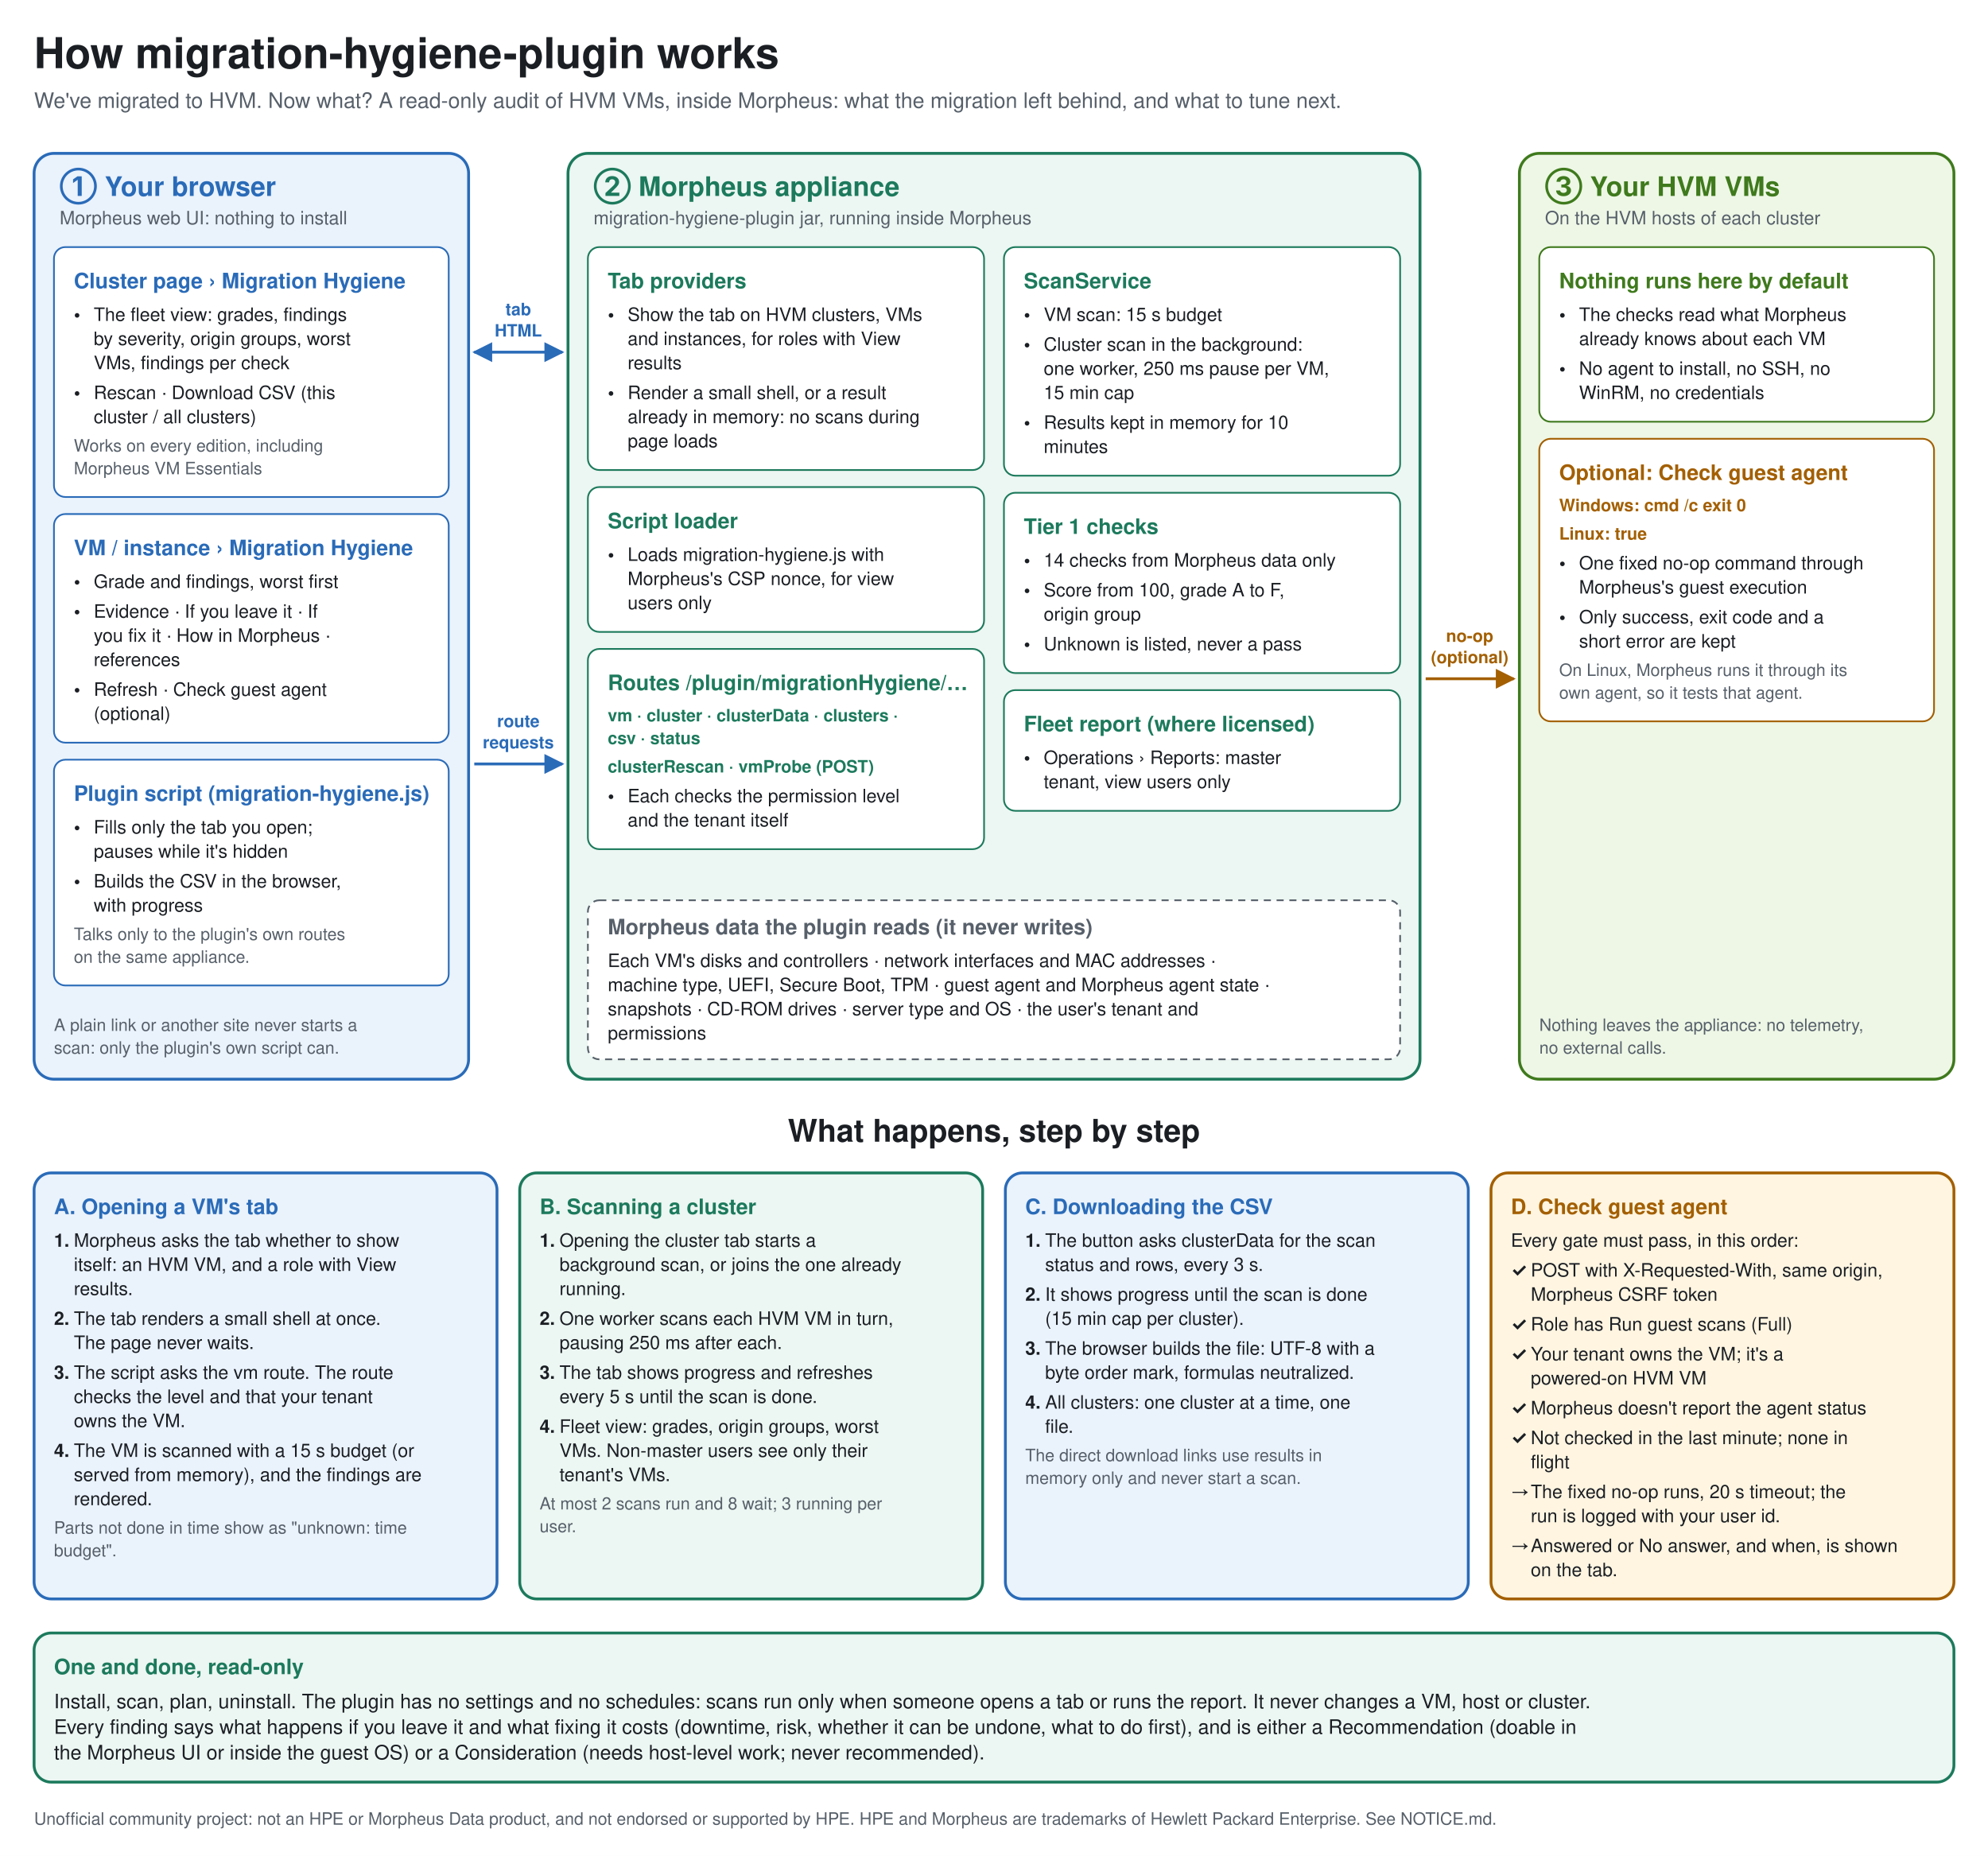
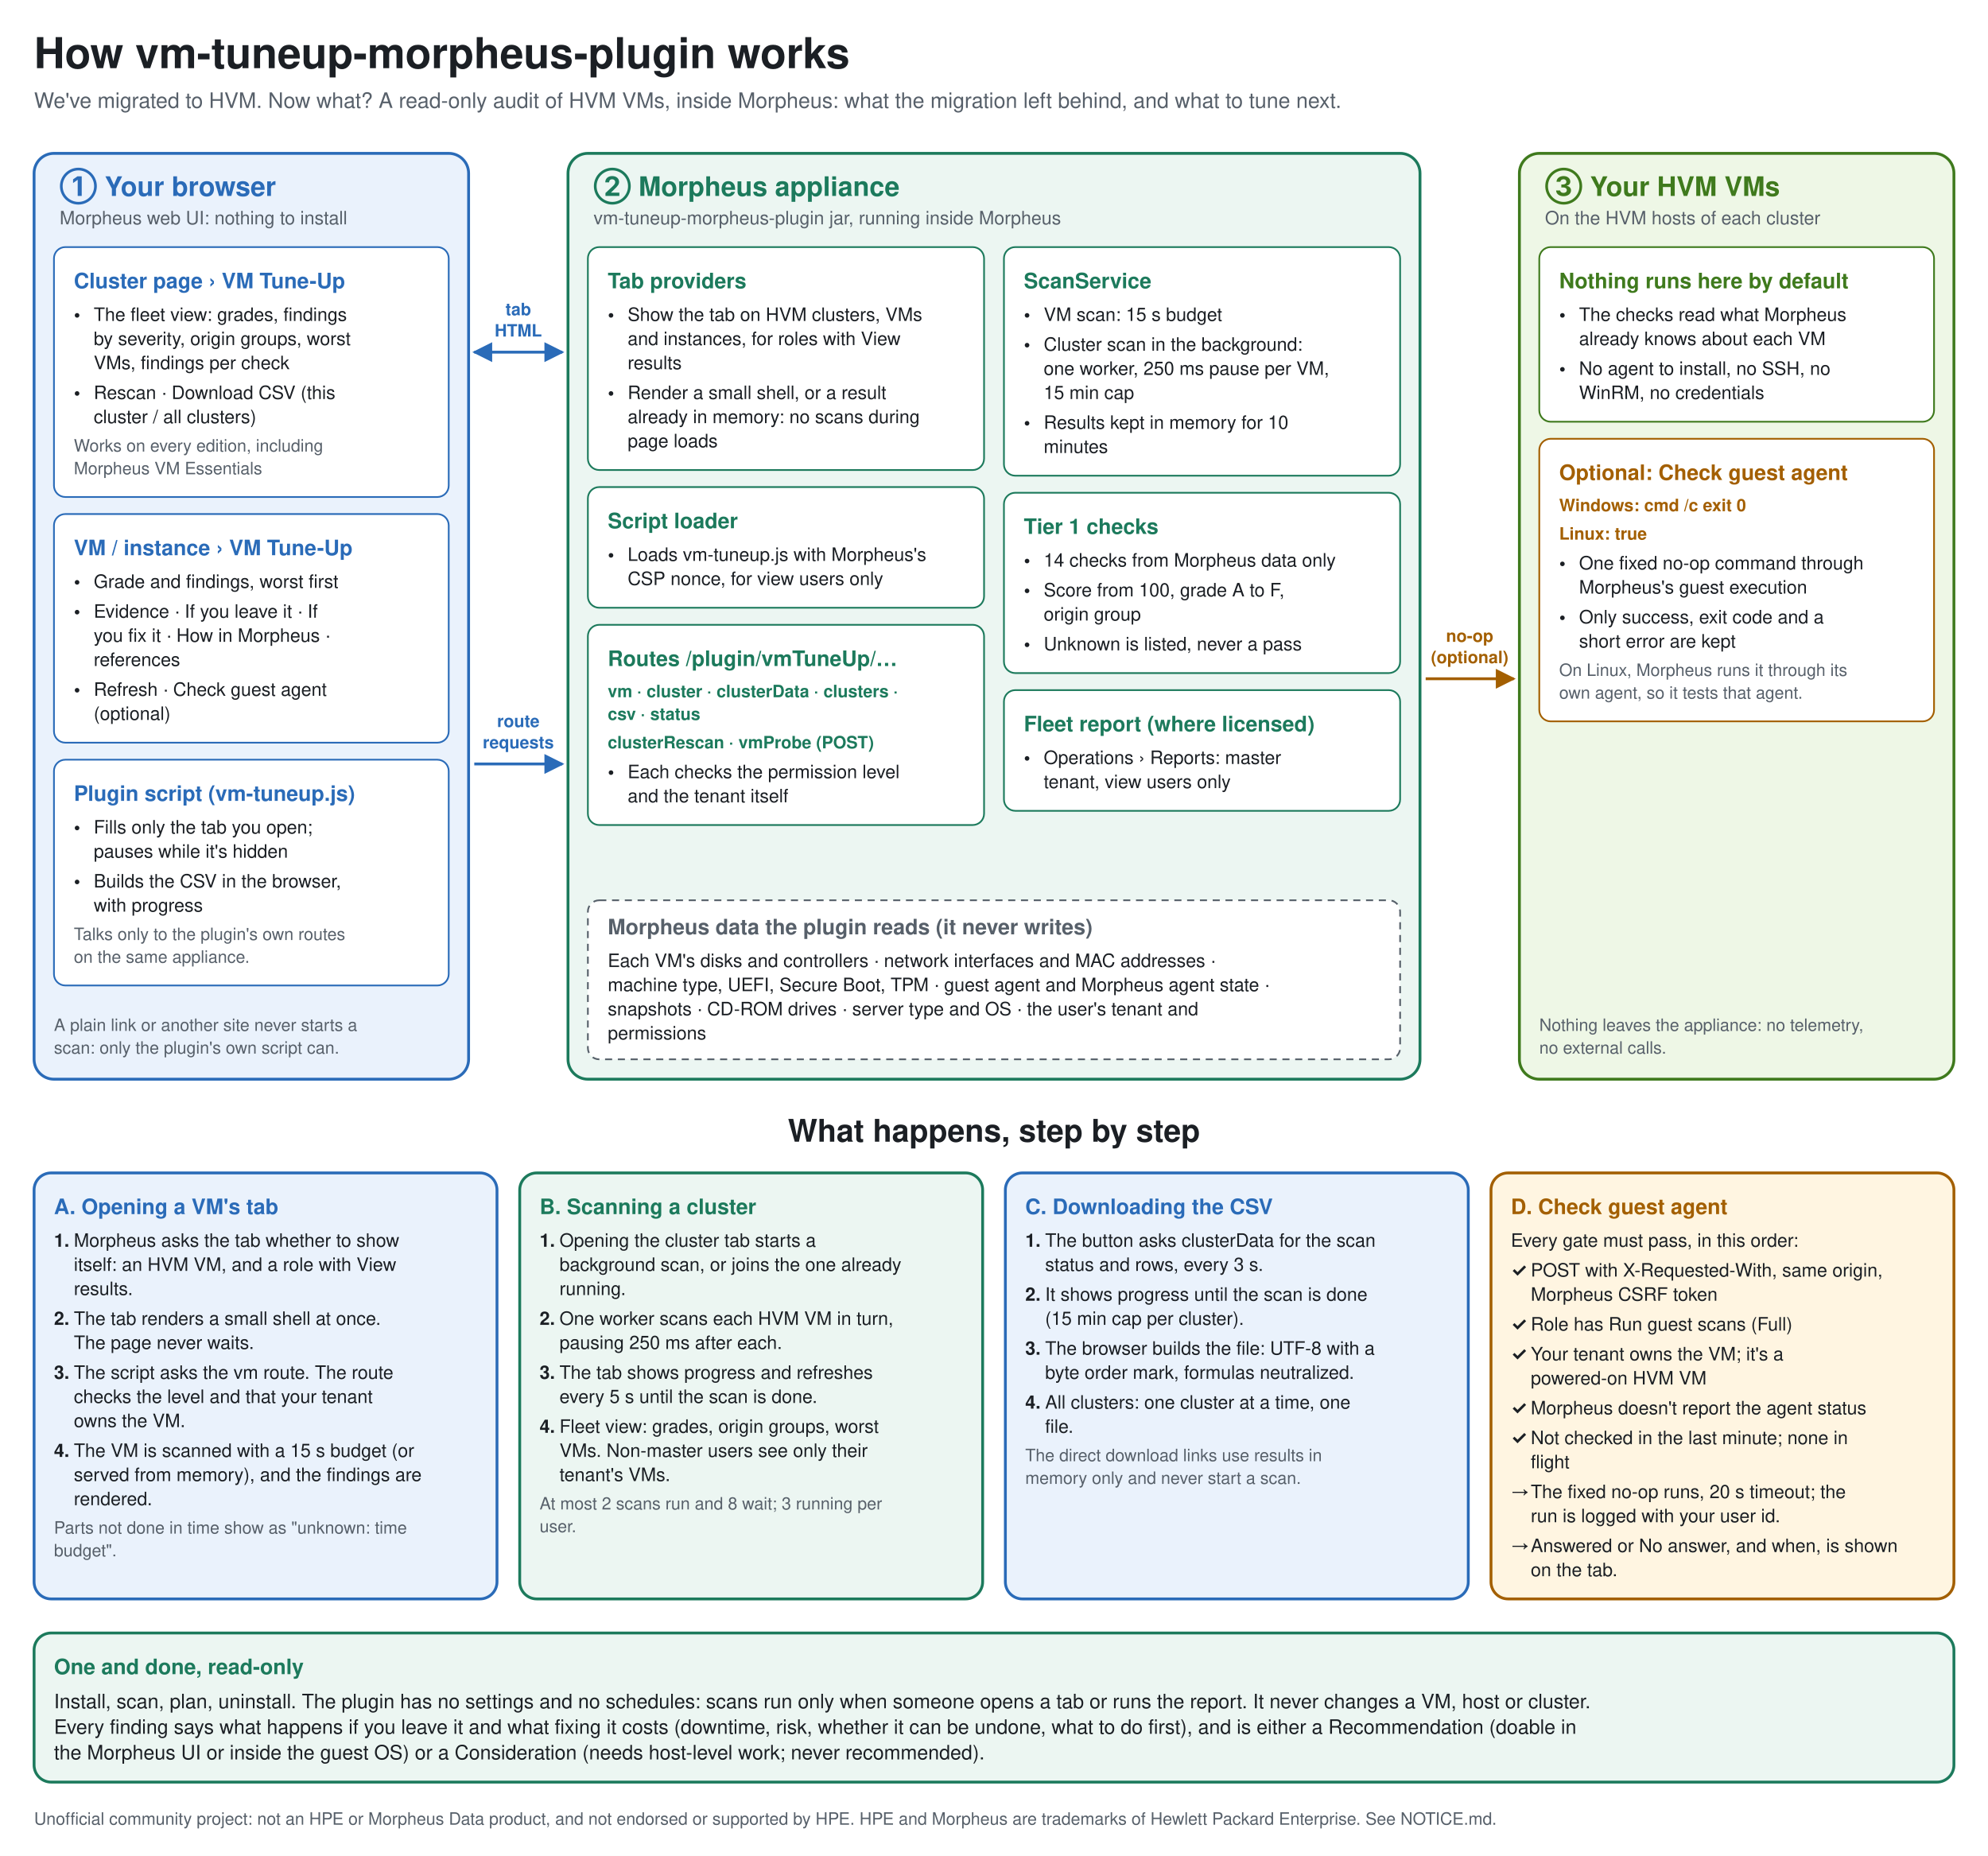
<svg xmlns="http://www.w3.org/2000/svg" width="1400" height="1307" viewBox="0 0 1400 1307" font-family="-apple-system, 'Segoe UI', Helvetica, Arial, sans-serif">
  <defs>
    <marker id="a2a6bb8" viewBox="0 0 10 10" refX="9" refY="5" markerWidth="7" markerHeight="7" orient="auto-start-reverse">
      <path d="M0,0 L10,5 L0,10 z" fill="#2a6bb8" />
    </marker>
    <marker id="aa35f00" viewBox="0 0 10 10" refX="9" refY="5" markerWidth="7" markerHeight="7" orient="auto-start-reverse">
      <path d="M0,0 L10,5 L0,10 z" fill="#a35f00" />
    </marker>
  </defs>
  <rect width="1400" height="1307" fill="#ffffff" />
-   <text x="24" y="48" font-size="30" font-weight="bold" fill="#1b1f24">How migration-hygiene-plugin works</text>
+   <text x="24" y="48" font-size="30" font-weight="bold" fill="#1b1f24">How vm-tuneup-morpheus-plugin works</text>
  <text x="24" y="76" font-size="15" fill="#57606a">We've migrated to HVM. Now what? A read-only audit of HVM VMs, inside Morpheus: what the migration left behind, and what to tune next.</text>
  <rect x="24" y="108" width="306" height="652" rx="14" fill="#eaf2fc" stroke="#2a6bb8" stroke-width="2" />
  <text x="42" y="138" font-size="19" font-weight="bold" fill="#2a6bb8" text-anchor="start">① Your browser</text>
  <text x="42" y="158" font-size="13" font-weight="normal" fill="#57606a" text-anchor="start">Morpheus web UI: nothing to install</text>
  <rect x="400" y="108" width="600" height="652" rx="14" fill="#ecf6f2" stroke="#1c7a5c" stroke-width="2" />
  <text x="418" y="138" font-size="19" font-weight="bold" fill="#1c7a5c" text-anchor="start">② Morpheus appliance</text>
-   <text x="418" y="158" font-size="13" font-weight="normal" fill="#57606a" text-anchor="start">migration-hygiene-plugin jar, running inside Morpheus</text>
+   <text x="418" y="158" font-size="13" font-weight="normal" fill="#57606a" text-anchor="start">vm-tuneup-morpheus-plugin jar, running inside Morpheus</text>
  <rect x="1070" y="108" width="306" height="652" rx="14" fill="#eef7e6" stroke="#3f7a1d" stroke-width="2" />
  <text x="1088" y="138" font-size="19" font-weight="bold" fill="#3f7a1d" text-anchor="start">③ Your HVM VMs</text>
  <text x="1088" y="158" font-size="13" font-weight="normal" fill="#57606a" text-anchor="start">On the HVM hosts of each cluster</text>
  <rect x="38" y="174" width="278" height="176" rx="8" fill="#ffffff" stroke="#2a6bb8" stroke-width="1.2" />
-   <text x="52" y="203" font-size="15" font-weight="bold" fill="#2a6bb8" text-anchor="start">Cluster page › Migration Hygiene</text>
+   <text x="52" y="203" font-size="15" font-weight="bold" fill="#2a6bb8" text-anchor="start">Cluster page › VM Tune-Up</text>
  <text x="52" y="226" font-size="13" font-weight="bold" fill="#1b1f24" text-anchor="start">•</text>
  <text x="66" y="226" font-size="13" font-weight="normal" fill="#1b1f24" text-anchor="start">The fleet view: grades, findings</text>
  <text x="66" y="243" font-size="13" font-weight="normal" fill="#1b1f24" text-anchor="start">by severity, origin groups, worst</text>
  <text x="66" y="260" font-size="13" font-weight="normal" fill="#1b1f24" text-anchor="start">VMs, findings per check</text>
  <text x="52" y="281" font-size="13" font-weight="bold" fill="#1b1f24" text-anchor="start">•</text>
  <text x="66" y="281" font-size="13" font-weight="normal" fill="#1b1f24" text-anchor="start">Rescan · Download CSV (this</text>
  <text x="66" y="298" font-size="13" font-weight="normal" fill="#1b1f24" text-anchor="start">cluster / all clusters)</text>
  <text x="52" y="318" font-size="12" font-weight="normal" fill="#57606a" text-anchor="start">Works on every edition, including</text>
  <text x="52" y="334" font-size="12" font-weight="normal" fill="#57606a" text-anchor="start">Morpheus VM Essentials</text>
  <rect x="38" y="362" width="278" height="161" rx="8" fill="#ffffff" stroke="#2a6bb8" stroke-width="1.2" />
-   <text x="52" y="391" font-size="15" font-weight="bold" fill="#2a6bb8" text-anchor="start">VM / instance › Migration Hygiene</text>
+   <text x="52" y="391" font-size="15" font-weight="bold" fill="#2a6bb8" text-anchor="start">VM / instance › VM Tune-Up</text>
  <text x="52" y="414" font-size="13" font-weight="bold" fill="#1b1f24" text-anchor="start">•</text>
  <text x="66" y="414" font-size="13" font-weight="normal" fill="#1b1f24" text-anchor="start">Grade and findings, worst first</text>
  <text x="52" y="435" font-size="13" font-weight="bold" fill="#1b1f24" text-anchor="start">•</text>
  <text x="66" y="435" font-size="13" font-weight="normal" fill="#1b1f24" text-anchor="start">Evidence · If you leave it · If</text>
  <text x="66" y="452" font-size="13" font-weight="normal" fill="#1b1f24" text-anchor="start">you fix it · How in Morpheus ·</text>
  <text x="66" y="469" font-size="13" font-weight="normal" fill="#1b1f24" text-anchor="start">references</text>
  <text x="52" y="490" font-size="13" font-weight="bold" fill="#1b1f24" text-anchor="start">•</text>
  <text x="66" y="490" font-size="13" font-weight="normal" fill="#1b1f24" text-anchor="start">Refresh · Check guest agent</text>
  <text x="66" y="507" font-size="13" font-weight="normal" fill="#1b1f24" text-anchor="start">(optional)</text>
  <rect x="38" y="535" width="278" height="159" rx="8" fill="#ffffff" stroke="#2a6bb8" stroke-width="1.2" />
-   <text x="52" y="564" font-size="15" font-weight="bold" fill="#2a6bb8" text-anchor="start">Plugin script (migration-hygiene.js)</text>
+   <text x="52" y="564" font-size="15" font-weight="bold" fill="#2a6bb8" text-anchor="start">Plugin script (vm-tuneup.js)</text>
  <text x="52" y="587" font-size="13" font-weight="bold" fill="#1b1f24" text-anchor="start">•</text>
  <text x="66" y="587" font-size="13" font-weight="normal" fill="#1b1f24" text-anchor="start">Fills only the tab you open;</text>
  <text x="66" y="604" font-size="13" font-weight="normal" fill="#1b1f24" text-anchor="start">pauses while it's hidden</text>
  <text x="52" y="625" font-size="13" font-weight="bold" fill="#1b1f24" text-anchor="start">•</text>
  <text x="66" y="625" font-size="13" font-weight="normal" fill="#1b1f24" text-anchor="start">Builds the CSV in the browser,</text>
  <text x="66" y="642" font-size="13" font-weight="normal" fill="#1b1f24" text-anchor="start">with progress</text>
  <text x="52" y="662" font-size="12" font-weight="normal" fill="#57606a" text-anchor="start">Talks only to the plugin's own routes</text>
  <text x="52" y="678" font-size="12" font-weight="normal" fill="#57606a" text-anchor="start">on the same appliance.</text>
  <rect x="414" y="174" width="279" height="157" rx="8" fill="#ffffff" stroke="#1c7a5c" stroke-width="1.2" />
  <text x="428" y="203" font-size="15" font-weight="bold" fill="#1c7a5c" text-anchor="start">Tab providers</text>
  <text x="428" y="226" font-size="13" font-weight="bold" fill="#1b1f24" text-anchor="start">•</text>
  <text x="442" y="226" font-size="13" font-weight="normal" fill="#1b1f24" text-anchor="start">Show the tab on HVM clusters, VMs</text>
  <text x="442" y="243" font-size="13" font-weight="normal" fill="#1b1f24" text-anchor="start">and instances, for roles with View</text>
  <text x="442" y="260" font-size="13" font-weight="normal" fill="#1b1f24" text-anchor="start">results</text>
  <text x="428" y="281" font-size="13" font-weight="bold" fill="#1b1f24" text-anchor="start">•</text>
  <text x="442" y="281" font-size="13" font-weight="normal" fill="#1b1f24" text-anchor="start">Render a small shell, or a result</text>
  <text x="442" y="298" font-size="13" font-weight="normal" fill="#1b1f24" text-anchor="start">already in memory: no scans during</text>
  <text x="442" y="315" font-size="13" font-weight="normal" fill="#1b1f24" text-anchor="start">page loads</text>
-   <rect x="414" y="343" width="279" height="102" rx="8" fill="#ffffff" stroke="#1c7a5c" stroke-width="1.2" />
+   <rect x="414" y="343" width="279" height="85" rx="8" fill="#ffffff" stroke="#1c7a5c" stroke-width="1.2" />
  <text x="428" y="372" font-size="15" font-weight="bold" fill="#1c7a5c" text-anchor="start">Script loader</text>
  <text x="428" y="395" font-size="13" font-weight="bold" fill="#1b1f24" text-anchor="start">•</text>
-   <text x="442" y="395" font-size="13" font-weight="normal" fill="#1b1f24" text-anchor="start">Loads migration-hygiene.js with</text>
-   <text x="442" y="412" font-size="13" font-weight="normal" fill="#1b1f24" text-anchor="start">Morpheus's CSP nonce, for view</text>
-   <text x="442" y="429" font-size="13" font-weight="normal" fill="#1b1f24" text-anchor="start">users only</text>
-   <rect x="414" y="457" width="279" height="141" rx="8" fill="#ffffff" stroke="#1c7a5c" stroke-width="1.2" />
-   <text x="428" y="486" font-size="15" font-weight="bold" fill="#1c7a5c" text-anchor="start">Routes  /plugin/migrationHygiene/…</text>
-   <text x="428" y="508" font-size="12" font-weight="bold" fill="#1c7a5c" text-anchor="start">vm · cluster · clusterData · clusters ·</text>
-   <text x="428" y="524" font-size="12" font-weight="bold" fill="#1c7a5c" text-anchor="start">csv · status</text>
-   <text x="428" y="544" font-size="12" font-weight="bold" fill="#1c7a5c" text-anchor="start">clusterRescan · vmProbe (POST)</text>
-   <text x="428" y="565" font-size="13" font-weight="bold" fill="#1b1f24" text-anchor="start">•</text>
-   <text x="442" y="565" font-size="13" font-weight="normal" fill="#1b1f24" text-anchor="start">Each checks the permission level</text>
-   <text x="442" y="582" font-size="13" font-weight="normal" fill="#1b1f24" text-anchor="start">and the tenant itself</text>
+   <text x="442" y="395" font-size="13" font-weight="normal" fill="#1b1f24" text-anchor="start">Loads vm-tuneup.js with Morpheus's</text>
+   <text x="442" y="412" font-size="13" font-weight="normal" fill="#1b1f24" text-anchor="start">CSP nonce, for view users only</text>
+   <rect x="414" y="440" width="279" height="141" rx="8" fill="#ffffff" stroke="#1c7a5c" stroke-width="1.2" />
+   <text x="428" y="469" font-size="15" font-weight="bold" fill="#1c7a5c" text-anchor="start">Routes  /plugin/vmTuneUp/…</text>
+   <text x="428" y="491" font-size="12" font-weight="bold" fill="#1c7a5c" text-anchor="start">vm · cluster · clusterData · clusters ·</text>
+   <text x="428" y="507" font-size="12" font-weight="bold" fill="#1c7a5c" text-anchor="start">csv · status</text>
+   <text x="428" y="527" font-size="12" font-weight="bold" fill="#1c7a5c" text-anchor="start">clusterRescan · vmProbe (POST)</text>
+   <text x="428" y="548" font-size="13" font-weight="bold" fill="#1b1f24" text-anchor="start">•</text>
+   <text x="442" y="548" font-size="13" font-weight="normal" fill="#1b1f24" text-anchor="start">Each checks the permission level</text>
+   <text x="442" y="565" font-size="13" font-weight="normal" fill="#1b1f24" text-anchor="start">and the tenant itself</text>
  <rect x="707" y="174" width="279" height="161" rx="8" fill="#ffffff" stroke="#1c7a5c" stroke-width="1.2" />
  <text x="721" y="203" font-size="15" font-weight="bold" fill="#1c7a5c" text-anchor="start">ScanService</text>
  <text x="721" y="226" font-size="13" font-weight="bold" fill="#1b1f24" text-anchor="start">•</text>
  <text x="735" y="226" font-size="13" font-weight="normal" fill="#1b1f24" text-anchor="start">VM scan: 15 s budget</text>
  <text x="721" y="247" font-size="13" font-weight="bold" fill="#1b1f24" text-anchor="start">•</text>
  <text x="735" y="247" font-size="13" font-weight="normal" fill="#1b1f24" text-anchor="start">Cluster scan in the background:</text>
  <text x="735" y="264" font-size="13" font-weight="normal" fill="#1b1f24" text-anchor="start">one worker, 250 ms pause per VM,</text>
  <text x="735" y="281" font-size="13" font-weight="normal" fill="#1b1f24" text-anchor="start">15 min cap</text>
  <text x="721" y="302" font-size="13" font-weight="bold" fill="#1b1f24" text-anchor="start">•</text>
  <text x="735" y="302" font-size="13" font-weight="normal" fill="#1b1f24" text-anchor="start">Results kept in memory for 10</text>
  <text x="735" y="319" font-size="13" font-weight="normal" fill="#1b1f24" text-anchor="start">minutes</text>
  <rect x="707" y="347" width="279" height="127" rx="8" fill="#ffffff" stroke="#1c7a5c" stroke-width="1.2" />
  <text x="721" y="376" font-size="15" font-weight="bold" fill="#1c7a5c" text-anchor="start">Tier 1 checks</text>
  <text x="721" y="399" font-size="13" font-weight="bold" fill="#1b1f24" text-anchor="start">•</text>
  <text x="735" y="399" font-size="13" font-weight="normal" fill="#1b1f24" text-anchor="start">14 checks from Morpheus data only</text>
  <text x="721" y="420" font-size="13" font-weight="bold" fill="#1b1f24" text-anchor="start">•</text>
  <text x="735" y="420" font-size="13" font-weight="normal" fill="#1b1f24" text-anchor="start">Score from 100, grade A to F,</text>
  <text x="735" y="437" font-size="13" font-weight="normal" fill="#1b1f24" text-anchor="start">origin group</text>
  <text x="721" y="458" font-size="13" font-weight="bold" fill="#1b1f24" text-anchor="start">•</text>
  <text x="735" y="458" font-size="13" font-weight="normal" fill="#1b1f24" text-anchor="start">Unknown is listed, never a pass</text>
  <rect x="707" y="486" width="279" height="85" rx="8" fill="#ffffff" stroke="#1c7a5c" stroke-width="1.2" />
  <text x="721" y="515" font-size="15" font-weight="bold" fill="#1c7a5c" text-anchor="start">Fleet report (where licensed)</text>
  <text x="721" y="538" font-size="13" font-weight="bold" fill="#1b1f24" text-anchor="start">•</text>
  <text x="735" y="538" font-size="13" font-weight="normal" fill="#1b1f24" text-anchor="start">Operations › Reports: master</text>
  <text x="735" y="555" font-size="13" font-weight="normal" fill="#1b1f24" text-anchor="start">tenant, view users only</text>
  <rect x="1084" y="174" width="278" height="123" rx="8" fill="#ffffff" stroke="#3f7a1d" stroke-width="1.2" />
  <text x="1098" y="203" font-size="15" font-weight="bold" fill="#3f7a1d" text-anchor="start">Nothing runs here by default</text>
  <text x="1098" y="226" font-size="13" font-weight="bold" fill="#1b1f24" text-anchor="start">•</text>
  <text x="1112" y="226" font-size="13" font-weight="normal" fill="#1b1f24" text-anchor="start">The checks read what Morpheus</text>
  <text x="1112" y="243" font-size="13" font-weight="normal" fill="#1b1f24" text-anchor="start">already knows about each VM</text>
  <text x="1098" y="264" font-size="13" font-weight="bold" fill="#1b1f24" text-anchor="start">•</text>
  <text x="1112" y="264" font-size="13" font-weight="normal" fill="#1b1f24" text-anchor="start">No agent to install, no SSH, no</text>
  <text x="1112" y="281" font-size="13" font-weight="normal" fill="#1b1f24" text-anchor="start">WinRM, no credentials</text>
  <rect x="1084" y="309" width="278" height="199" rx="8" fill="#ffffff" stroke="#a35f00" stroke-width="1.2" />
  <text x="1098" y="338" font-size="15" font-weight="bold" fill="#a35f00" text-anchor="start">Optional: Check guest agent</text>
  <text x="1098" y="360" font-size="12" font-weight="bold" fill="#a35f00" text-anchor="start">Windows: cmd /c exit 0</text>
  <text x="1098" y="380" font-size="12" font-weight="bold" fill="#a35f00" text-anchor="start">Linux: true</text>
  <text x="1098" y="401" font-size="13" font-weight="bold" fill="#1b1f24" text-anchor="start">•</text>
  <text x="1112" y="401" font-size="13" font-weight="normal" fill="#1b1f24" text-anchor="start">One fixed no-op command through</text>
  <text x="1112" y="418" font-size="13" font-weight="normal" fill="#1b1f24" text-anchor="start">Morpheus's guest execution</text>
  <text x="1098" y="439" font-size="13" font-weight="bold" fill="#1b1f24" text-anchor="start">•</text>
  <text x="1112" y="439" font-size="13" font-weight="normal" fill="#1b1f24" text-anchor="start">Only success, exit code and a</text>
  <text x="1112" y="456" font-size="13" font-weight="normal" fill="#1b1f24" text-anchor="start">short error are kept</text>
  <text x="1098" y="476" font-size="12" font-weight="normal" fill="#57606a" text-anchor="start">On Linux, Morpheus runs it through its</text>
  <text x="1098" y="492" font-size="12" font-weight="normal" fill="#57606a" text-anchor="start">own agent, so it tests that agent.</text>
  <rect x="414" y="634" width="572" height="112" rx="8" fill="#ffffff" stroke="#57606a" stroke-width="1.2" stroke-dasharray="5 4" />
  <text x="428" y="658" font-size="15" font-weight="bold" fill="#57606a" text-anchor="start">Morpheus data the plugin reads (it never writes)</text>
  <text x="428" y="681" font-size="13" font-weight="normal" fill="#1b1f24" text-anchor="start">Each VM's disks and controllers · network interfaces and MAC addresses ·</text>
  <text x="428" y="698" font-size="13" font-weight="normal" fill="#1b1f24" text-anchor="start">machine type, UEFI, Secure Boot, TPM · guest agent and Morpheus agent state ·</text>
  <text x="428" y="715" font-size="13" font-weight="normal" fill="#1b1f24" text-anchor="start">snapshots · CD-ROM drives · server type and OS · the user's tenant and</text>
  <text x="428" y="732" font-size="13" font-weight="normal" fill="#1b1f24" text-anchor="start">permissions</text>
  <text x="38" y="726" font-size="12" font-weight="normal" fill="#57606a" text-anchor="start">A plain link or another site never starts a</text>
  <text x="38" y="742" font-size="12" font-weight="normal" fill="#57606a" text-anchor="start">scan: only the plugin's own script can.</text>
  <text x="1084" y="726" font-size="12" font-weight="normal" fill="#57606a" text-anchor="start">Nothing leaves the appliance: no telemetry,</text>
  <text x="1084" y="742" font-size="12" font-weight="normal" fill="#57606a" text-anchor="start">no external calls.</text>
  <line x1="334" y1="248" x2="396" y2="248" stroke="#2a6bb8" stroke-width="2" marker-end="url(#a2a6bb8)" marker-start="url(#a2a6bb8)" />
  <text x="365.0" y="222" font-size="12" font-weight="bold" fill="#2a6bb8" text-anchor="middle">tab</text>
  <text x="365.0" y="237" font-size="12" font-weight="bold" fill="#2a6bb8" text-anchor="middle">HTML</text>
  <line x1="334" y1="538" x2="396" y2="538" stroke="#2a6bb8" stroke-width="2" marker-end="url(#a2a6bb8)" />
  <text x="365.0" y="512" font-size="12" font-weight="bold" fill="#2a6bb8" text-anchor="middle">route</text>
  <text x="365.0" y="527" font-size="12" font-weight="bold" fill="#2a6bb8" text-anchor="middle">requests</text>
  <line x1="1004" y1="478" x2="1066" y2="478" stroke="#a35f00" stroke-width="2" marker-end="url(#aa35f00)" />
  <text x="1035.0" y="452" font-size="12" font-weight="bold" fill="#a35f00" text-anchor="middle">no-op</text>
  <text x="1035.0" y="467" font-size="12" font-weight="bold" fill="#a35f00" text-anchor="middle">(optional)</text>
  <text x="700.0" y="804" font-size="22" font-weight="bold" fill="#1b1f24" text-anchor="middle">What happens, step by step</text>
  <rect x="24.0" y="826" width="326.0" height="300" rx="12" fill="#eaf2fc" stroke="#2a6bb8" stroke-width="2" />
  <text x="38.0" y="855" font-size="15" font-weight="bold" fill="#2a6bb8" text-anchor="start">A.  Opening a VM's tab</text>
  <text x="38.0" y="878" font-size="13" font-weight="bold" fill="#1b1f24" text-anchor="start">1.</text>
  <text x="52.0" y="878" font-size="13" font-weight="normal" fill="#1b1f24" text-anchor="start">Morpheus asks the tab whether to show</text>
  <text x="52.0" y="895" font-size="13" font-weight="normal" fill="#1b1f24" text-anchor="start">itself: an HVM VM, and a role with View</text>
  <text x="52.0" y="912" font-size="13" font-weight="normal" fill="#1b1f24" text-anchor="start">results.</text>
  <text x="38.0" y="933" font-size="13" font-weight="bold" fill="#1b1f24" text-anchor="start">2.</text>
  <text x="52.0" y="933" font-size="13" font-weight="normal" fill="#1b1f24" text-anchor="start">The tab renders a small shell at once.</text>
  <text x="52.0" y="950" font-size="13" font-weight="normal" fill="#1b1f24" text-anchor="start">The page never waits.</text>
  <text x="38.0" y="971" font-size="13" font-weight="bold" fill="#1b1f24" text-anchor="start">3.</text>
  <text x="52.0" y="971" font-size="13" font-weight="normal" fill="#1b1f24" text-anchor="start">The script asks the vm route. The route</text>
  <text x="52.0" y="988" font-size="13" font-weight="normal" fill="#1b1f24" text-anchor="start">checks the level and that your tenant</text>
  <text x="52.0" y="1005" font-size="13" font-weight="normal" fill="#1b1f24" text-anchor="start">owns the VM.</text>
  <text x="38.0" y="1026" font-size="13" font-weight="bold" fill="#1b1f24" text-anchor="start">4.</text>
  <text x="52.0" y="1026" font-size="13" font-weight="normal" fill="#1b1f24" text-anchor="start">The VM is scanned with a 15 s budget (or</text>
  <text x="52.0" y="1043" font-size="13" font-weight="normal" fill="#1b1f24" text-anchor="start">served from memory), and the findings are</text>
  <text x="52.0" y="1060" font-size="13" font-weight="normal" fill="#1b1f24" text-anchor="start">rendered.</text>
  <text x="38.0" y="1080" font-size="12" font-weight="normal" fill="#57606a" text-anchor="start">Parts not done in time show as "unknown: time</text>
  <text x="38.0" y="1096" font-size="12" font-weight="normal" fill="#57606a" text-anchor="start">budget".</text>
  <rect x="366.0" y="826" width="326.0" height="300" rx="12" fill="#ecf6f2" stroke="#1c7a5c" stroke-width="2" />
  <text x="380.0" y="855" font-size="15" font-weight="bold" fill="#1c7a5c" text-anchor="start">B.  Scanning a cluster</text>
  <text x="380.0" y="878" font-size="13" font-weight="bold" fill="#1b1f24" text-anchor="start">1.</text>
  <text x="394.0" y="878" font-size="13" font-weight="normal" fill="#1b1f24" text-anchor="start">Opening the cluster tab starts a</text>
  <text x="394.0" y="895" font-size="13" font-weight="normal" fill="#1b1f24" text-anchor="start">background scan, or joins the one already</text>
  <text x="394.0" y="912" font-size="13" font-weight="normal" fill="#1b1f24" text-anchor="start">running.</text>
  <text x="380.0" y="933" font-size="13" font-weight="bold" fill="#1b1f24" text-anchor="start">2.</text>
  <text x="394.0" y="933" font-size="13" font-weight="normal" fill="#1b1f24" text-anchor="start">One worker scans each HVM VM in turn,</text>
  <text x="394.0" y="950" font-size="13" font-weight="normal" fill="#1b1f24" text-anchor="start">pausing 250 ms after each.</text>
  <text x="380.0" y="971" font-size="13" font-weight="bold" fill="#1b1f24" text-anchor="start">3.</text>
  <text x="394.0" y="971" font-size="13" font-weight="normal" fill="#1b1f24" text-anchor="start">The tab shows progress and refreshes</text>
  <text x="394.0" y="988" font-size="13" font-weight="normal" fill="#1b1f24" text-anchor="start">every 5 s until the scan is done.</text>
  <text x="380.0" y="1009" font-size="13" font-weight="bold" fill="#1b1f24" text-anchor="start">4.</text>
  <text x="394.0" y="1009" font-size="13" font-weight="normal" fill="#1b1f24" text-anchor="start">Fleet view: grades, origin groups, worst</text>
  <text x="394.0" y="1026" font-size="13" font-weight="normal" fill="#1b1f24" text-anchor="start">VMs. Non-master users see only their</text>
  <text x="394.0" y="1043" font-size="13" font-weight="normal" fill="#1b1f24" text-anchor="start">tenant's VMs.</text>
  <text x="380.0" y="1063" font-size="12" font-weight="normal" fill="#57606a" text-anchor="start">At most 2 scans run and 8 wait; 3 running per</text>
  <text x="380.0" y="1079" font-size="12" font-weight="normal" fill="#57606a" text-anchor="start">user.</text>
  <rect x="708.0" y="826" width="326.0" height="300" rx="12" fill="#eaf2fc" stroke="#2a6bb8" stroke-width="2" />
  <text x="722.0" y="855" font-size="15" font-weight="bold" fill="#2a6bb8" text-anchor="start">C.  Downloading the CSV</text>
  <text x="722.0" y="878" font-size="13" font-weight="bold" fill="#1b1f24" text-anchor="start">1.</text>
  <text x="736.0" y="878" font-size="13" font-weight="normal" fill="#1b1f24" text-anchor="start">The button asks clusterData for the scan</text>
  <text x="736.0" y="895" font-size="13" font-weight="normal" fill="#1b1f24" text-anchor="start">status and rows, every 3 s.</text>
  <text x="722.0" y="916" font-size="13" font-weight="bold" fill="#1b1f24" text-anchor="start">2.</text>
  <text x="736.0" y="916" font-size="13" font-weight="normal" fill="#1b1f24" text-anchor="start">It shows progress until the scan is done</text>
  <text x="736.0" y="933" font-size="13" font-weight="normal" fill="#1b1f24" text-anchor="start">(15 min cap per cluster).</text>
  <text x="722.0" y="954" font-size="13" font-weight="bold" fill="#1b1f24" text-anchor="start">3.</text>
  <text x="736.0" y="954" font-size="13" font-weight="normal" fill="#1b1f24" text-anchor="start">The browser builds the file: UTF-8 with a</text>
  <text x="736.0" y="971" font-size="13" font-weight="normal" fill="#1b1f24" text-anchor="start">byte order mark, formulas neutralized.</text>
  <text x="722.0" y="992" font-size="13" font-weight="bold" fill="#1b1f24" text-anchor="start">4.</text>
  <text x="736.0" y="992" font-size="13" font-weight="normal" fill="#1b1f24" text-anchor="start">All clusters: one cluster at a time, one</text>
  <text x="736.0" y="1009" font-size="13" font-weight="normal" fill="#1b1f24" text-anchor="start">file.</text>
  <text x="722.0" y="1029" font-size="12" font-weight="normal" fill="#57606a" text-anchor="start">The direct download links use results in</text>
  <text x="722.0" y="1045" font-size="12" font-weight="normal" fill="#57606a" text-anchor="start">memory only and never start a scan.</text>
  <rect x="1050.0" y="826" width="326.0" height="300" rx="12" fill="#fff5e1" stroke="#a35f00" stroke-width="2" />
  <text x="1064.0" y="855" font-size="15" font-weight="bold" fill="#a35f00" text-anchor="start">D.  Check guest agent</text>
  <text x="1064.0" y="878" font-size="13" font-weight="normal" fill="#1b1f24" text-anchor="start">Every gate must pass, in this order:</text>
  <text x="1064.0" y="899" font-size="13" font-weight="bold" fill="#1b1f24" text-anchor="start">✓</text>
  <text x="1078.0" y="899" font-size="13" font-weight="normal" fill="#1b1f24" text-anchor="start">POST with X-Requested-With, same origin,</text>
  <text x="1078.0" y="916" font-size="13" font-weight="normal" fill="#1b1f24" text-anchor="start">Morpheus CSRF token</text>
  <text x="1064.0" y="937" font-size="13" font-weight="bold" fill="#1b1f24" text-anchor="start">✓</text>
  <text x="1078.0" y="937" font-size="13" font-weight="normal" fill="#1b1f24" text-anchor="start">Role has Run guest scans (Full)</text>
  <text x="1064.0" y="958" font-size="13" font-weight="bold" fill="#1b1f24" text-anchor="start">✓</text>
  <text x="1078.0" y="958" font-size="13" font-weight="normal" fill="#1b1f24" text-anchor="start">Your tenant owns the VM; it's a</text>
  <text x="1078.0" y="975" font-size="13" font-weight="normal" fill="#1b1f24" text-anchor="start">powered-on HVM VM</text>
  <text x="1064.0" y="996" font-size="13" font-weight="bold" fill="#1b1f24" text-anchor="start">✓</text>
  <text x="1078.0" y="996" font-size="13" font-weight="normal" fill="#1b1f24" text-anchor="start">Morpheus doesn't report the agent status</text>
  <text x="1064.0" y="1017" font-size="13" font-weight="bold" fill="#1b1f24" text-anchor="start">✓</text>
  <text x="1078.0" y="1017" font-size="13" font-weight="normal" fill="#1b1f24" text-anchor="start">Not checked in the last minute; none in</text>
  <text x="1078.0" y="1034" font-size="13" font-weight="normal" fill="#1b1f24" text-anchor="start">flight</text>
  <text x="1064.0" y="1055" font-size="13" font-weight="bold" fill="#1b1f24" text-anchor="start">→</text>
  <text x="1078.0" y="1055" font-size="13" font-weight="normal" fill="#1b1f24" text-anchor="start">The fixed no-op runs, 20 s timeout; the</text>
  <text x="1078.0" y="1072" font-size="13" font-weight="normal" fill="#1b1f24" text-anchor="start">run is logged with your user id.</text>
  <text x="1064.0" y="1093" font-size="13" font-weight="bold" fill="#1b1f24" text-anchor="start">→</text>
  <text x="1078.0" y="1093" font-size="13" font-weight="normal" fill="#1b1f24" text-anchor="start">Answered or No answer, and when, is shown</text>
  <text x="1078.0" y="1110" font-size="13" font-weight="normal" fill="#1b1f24" text-anchor="start">on the tab.</text>
  <rect x="24" y="1150" width="1352" height="105" rx="12" fill="#ecf6f2" stroke="#1c7a5c" stroke-width="2" />
  <text x="38" y="1179" font-size="15" font-weight="bold" fill="#1c7a5c" text-anchor="start">One and done, read-only</text>
  <text x="38" y="1203" font-size="14" font-weight="normal" fill="#1b1f24" text-anchor="start">Install, scan, plan, uninstall. The plugin has no settings and no schedules: scans run only when someone opens a tab or runs the report. It never changes a VM, host or cluster.</text>
  <text x="38" y="1221" font-size="14" font-weight="normal" fill="#1b1f24" text-anchor="start">Every finding says what happens if you leave it and what fixing it costs (downtime, risk, whether it can be undone, what to do first), and is either a Recommendation (doable in</text>
  <text x="38" y="1239" font-size="14" font-weight="normal" fill="#1b1f24" text-anchor="start">the Morpheus UI or inside the guest OS) or a Consideration (needs host-level work; never recommended).</text>
  <text x="24" y="1285" font-size="12" font-weight="normal" fill="#57606a" text-anchor="start">Unofficial community project: not an HPE or Morpheus Data product, and not endorsed or supported by HPE. HPE and Morpheus are trademarks of Hewlett Packard Enterprise. See NOTICE.md.</text>
</svg>
